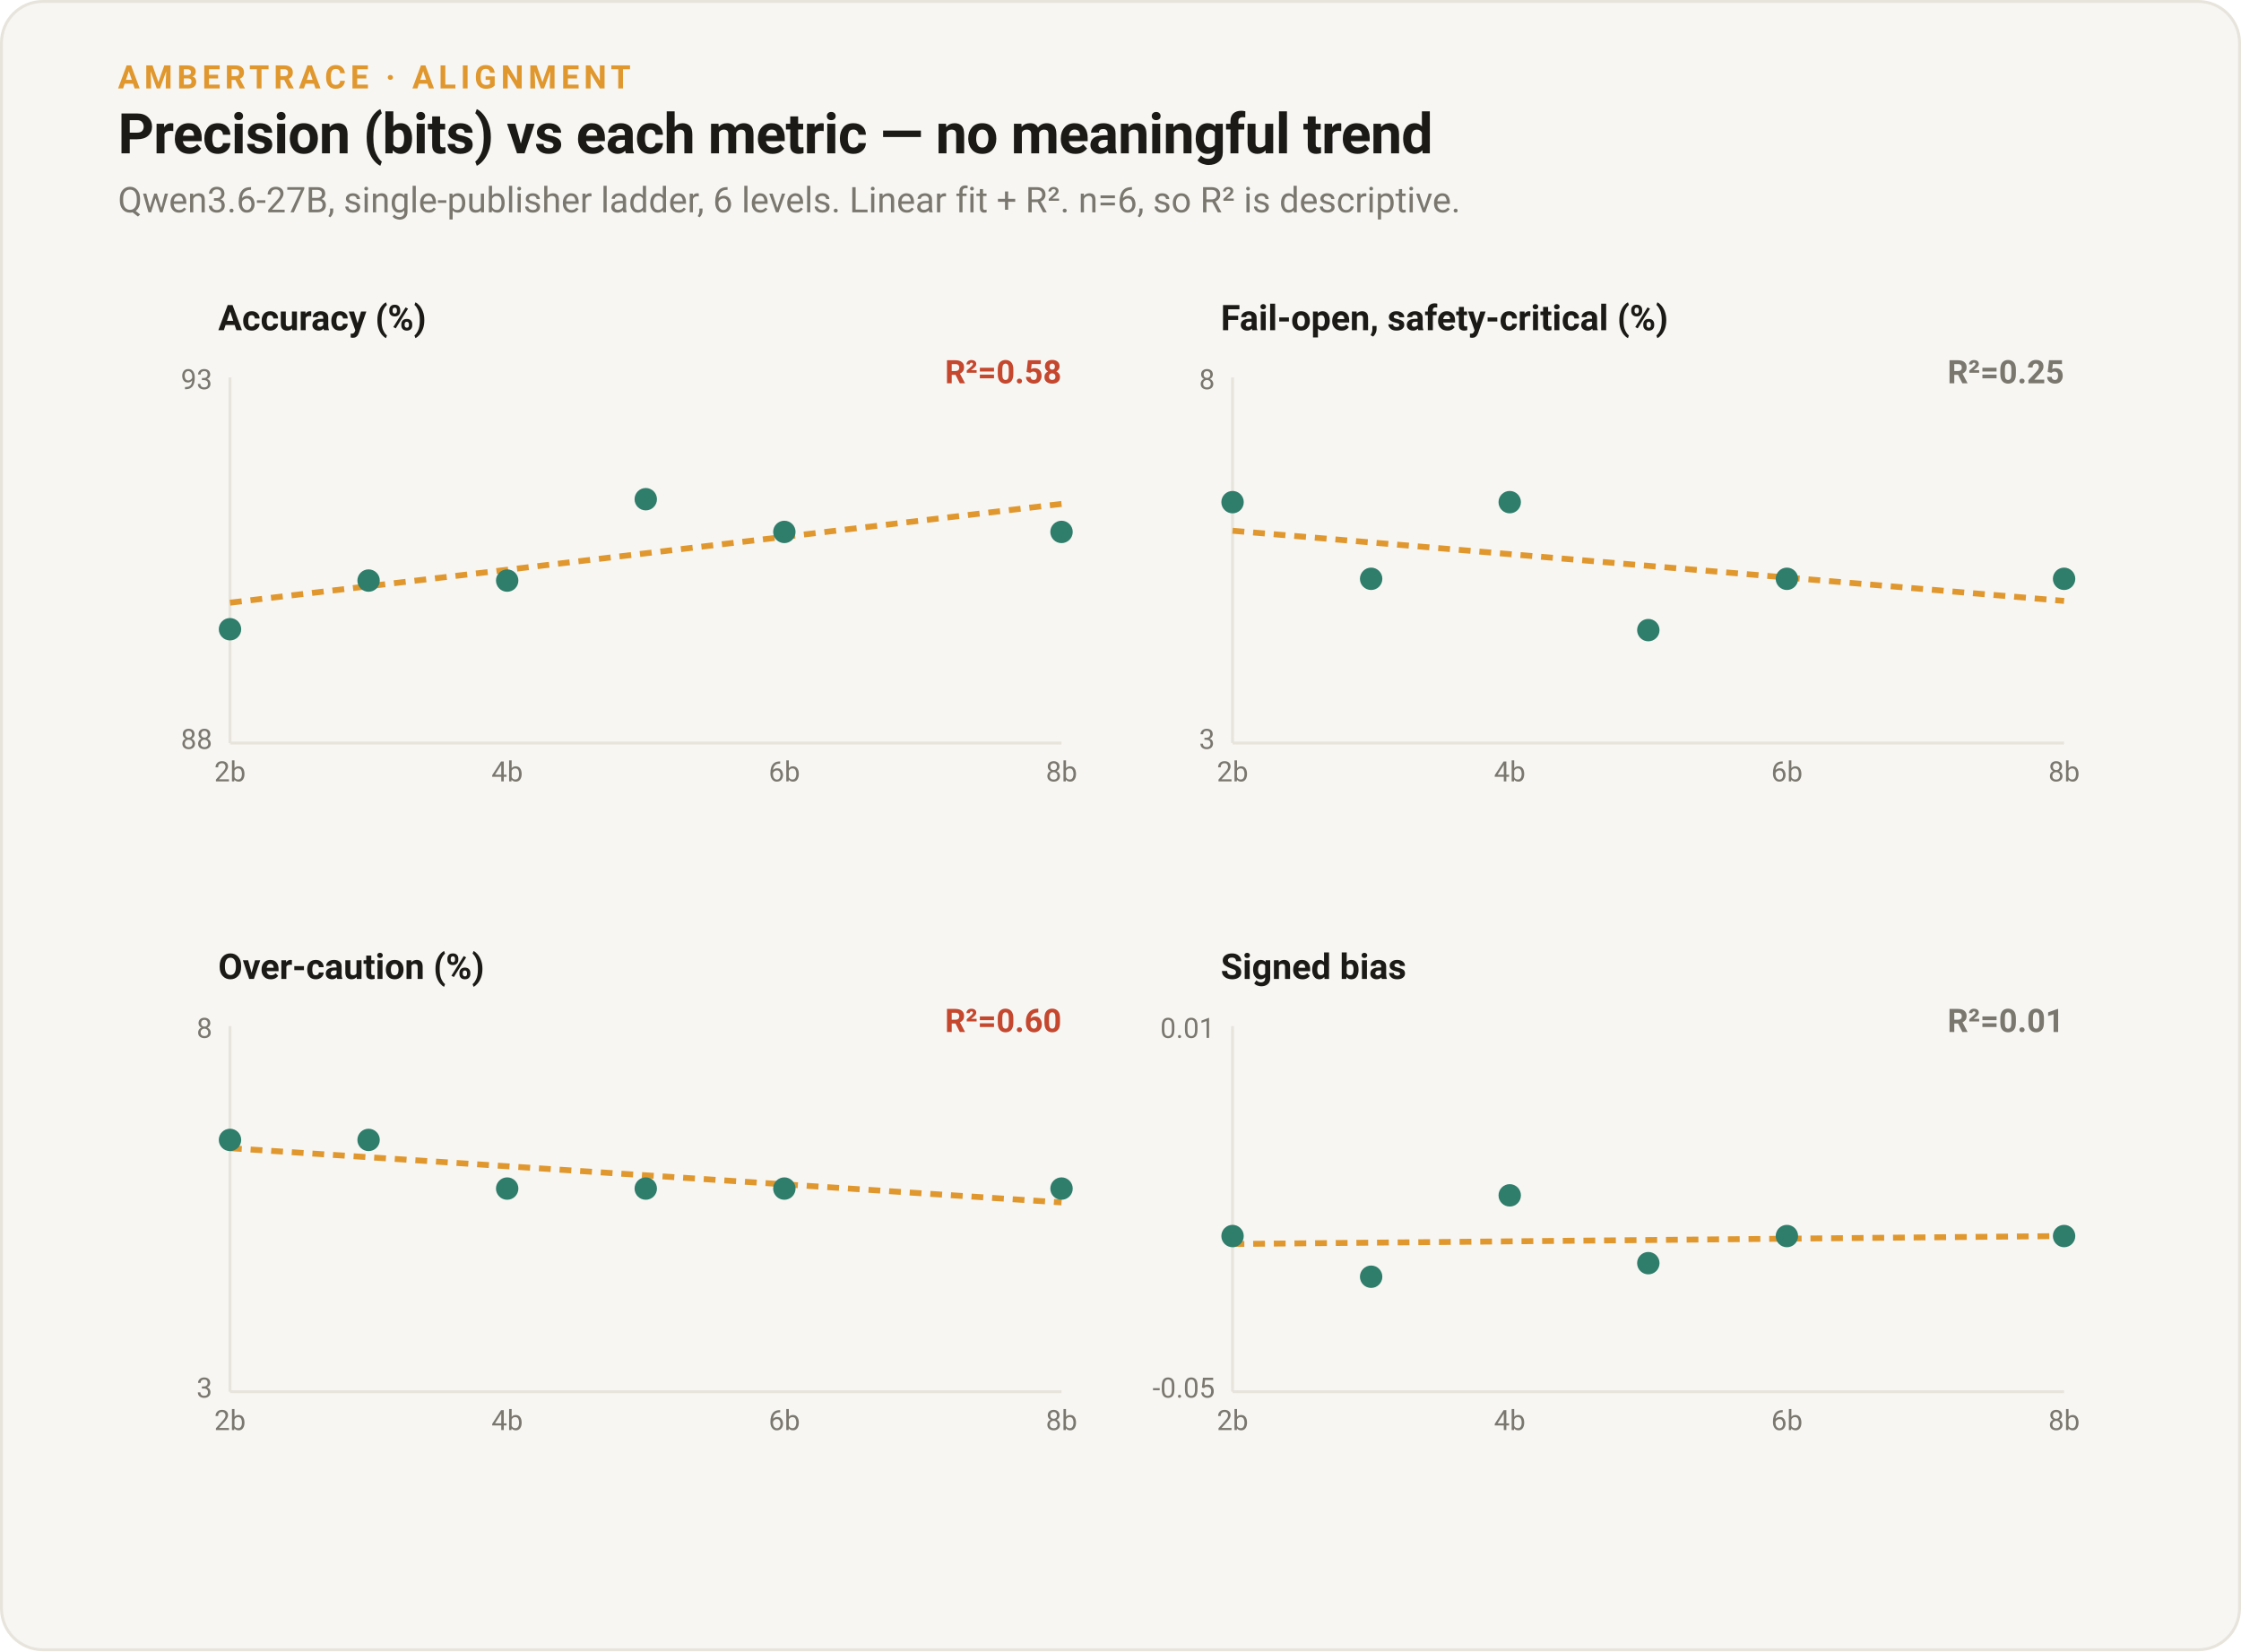
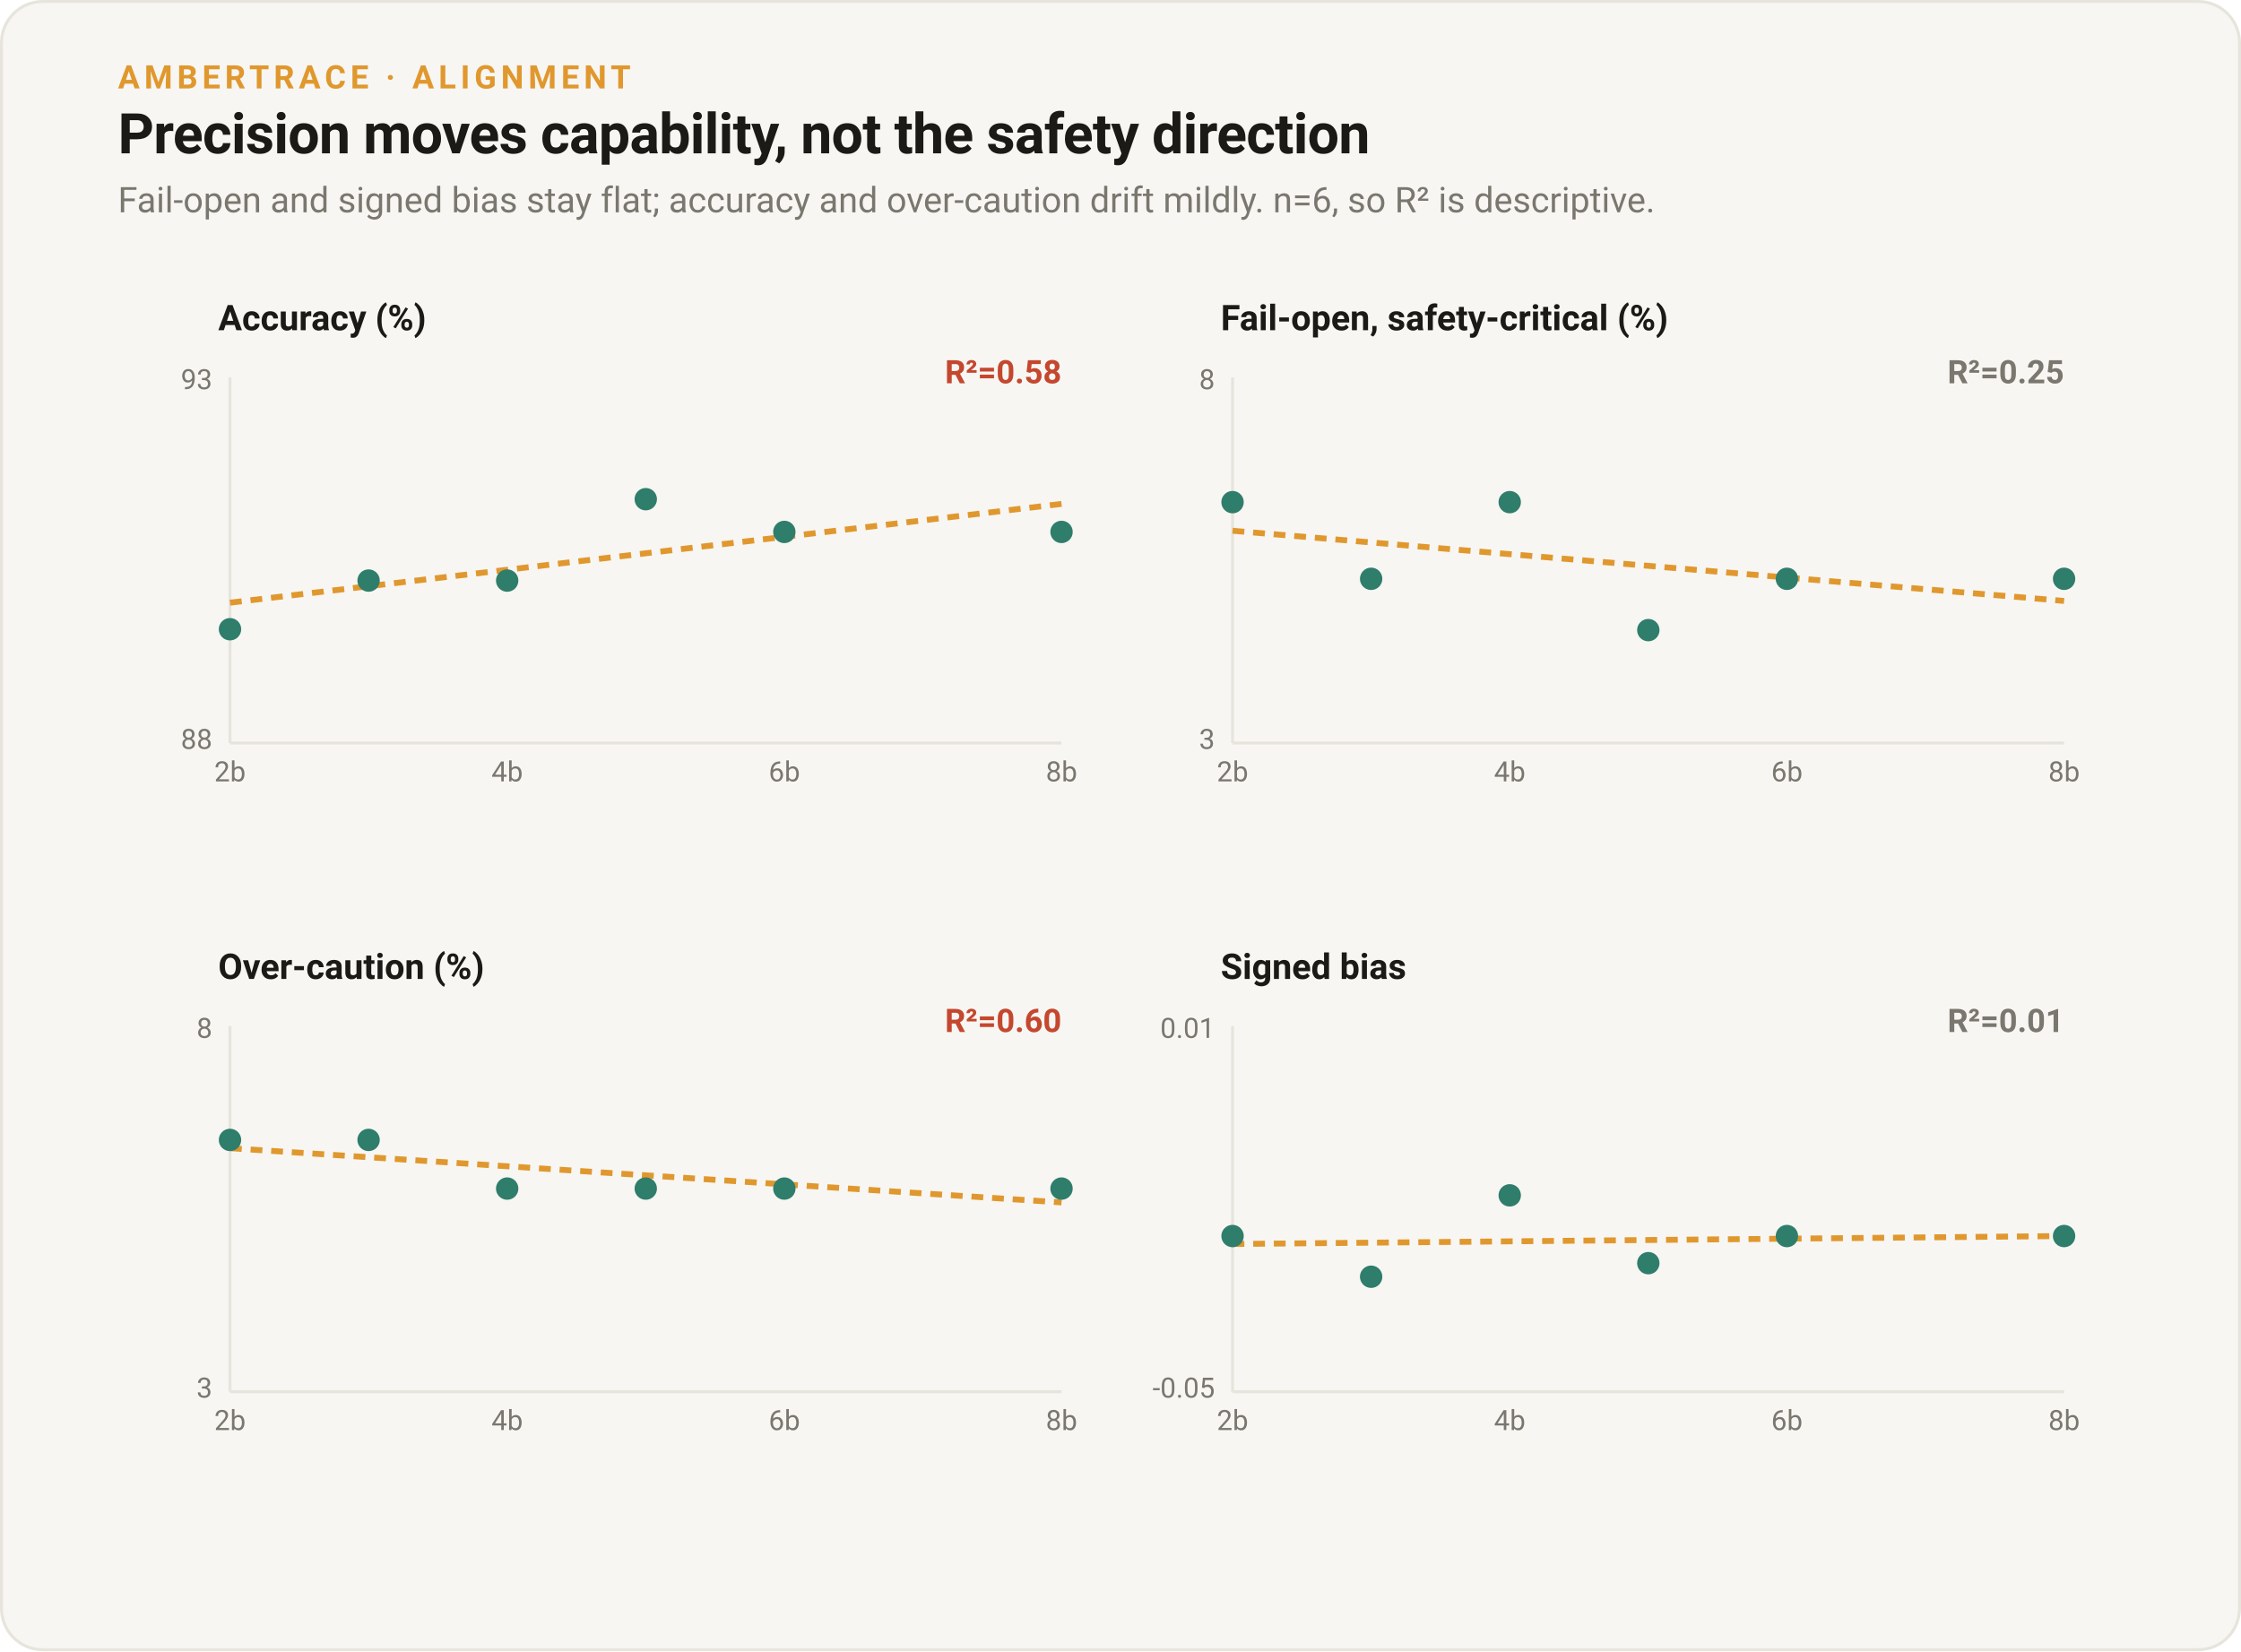
<svg xmlns="http://www.w3.org/2000/svg" viewBox="0 0 760 560" width="760" height="560" font-family="ui-sans-serif, system-ui, -apple-system, Segoe UI, Roboto, Helvetica, Arial, sans-serif">
  <style>
    .title { fill:#1B1A17; font-size:19px; font-weight:700; letter-spacing:-0.2px; }
    .sub { fill:#7A776E; font-size:12px; }
    .eyebrow { fill:#E0982E; font-size:11px; font-weight:700; letter-spacing:1.5px; }
    .pt { fill:#1B1A17; font-size:12px; font-weight:600; }
    .tick { fill:#7A776E; font-size:9.5px; font-variant-numeric:tabular-nums; }
    .r2 { font-size:11px; font-weight:700; font-variant-numeric:tabular-nums; }
  </style>
  <rect x="0.5" y="0.5" width="759" height="559" rx="14" fill="#F7F6F3" stroke="#E7E4DC" />
  <text x="40" y="30" class="eyebrow">AMBERTRACE · ALIGNMENT</text>
-   <text x="40" y="52" class="title">Precision (bits) vs each metric — no meaningful trend</text>
-   <text x="40" y="72" class="sub">Qwen3.6-27B, single-publisher ladder, 6 levels. Linear fit + R². n=6, so R² is descriptive.</text>
+   <text x="40" y="52" class="title">Precision moves capability, not the safety direction</text>
+   <text x="40" y="72" class="sub">Fail-open and signed bias stay flat; accuracy and over-caution drift mildly. n=6, so R² is descriptive.</text>
  <text x="74" y="112" class="pt">Accuracy (%)</text>
  <line x1="78" y1="252" x2="360" y2="252" stroke="#E7E4DC" stroke-width="1" />
  <line x1="78" y1="128" x2="78" y2="252" stroke="#E7E4DC" stroke-width="1" />
  <text x="78.0" y="265.0" text-anchor="middle" class="tick">2b</text>
  <text x="172.0" y="265.0" text-anchor="middle" class="tick">4b</text>
  <text x="266.0" y="265.0" text-anchor="middle" class="tick">6b</text>
  <text x="360.0" y="265.0" text-anchor="middle" class="tick">8b</text>
  <text x="72" y="132.0" text-anchor="end" class="tick">93</text>
  <text x="72" y="254.0" text-anchor="end" class="tick">88</text>
  <line x1="78.0" y1="204.4" x2="360.0" y2="170.9" stroke="#E0982E" stroke-width="2" stroke-dasharray="4 3" />
  <circle cx="78.0" cy="213.4" r="3.8" fill="#2F7D6B" />
  <circle cx="125.0" cy="196.9" r="3.8" fill="#2F7D6B" />
  <circle cx="172.0" cy="196.9" r="3.8" fill="#2F7D6B" />
  <circle cx="219.0" cy="169.3" r="3.8" fill="#2F7D6B" />
  <circle cx="266.0" cy="180.4" r="3.8" fill="#2F7D6B" />
  <circle cx="360.0" cy="180.4" r="3.8" fill="#2F7D6B" />
  <text x="360" y="130.0" text-anchor="end" class="r2" fill="#C4472E">R²=0.58</text>
  <text x="414" y="112" class="pt">Fail-open, safety-critical (%)</text>
  <line x1="418" y1="252" x2="700" y2="252" stroke="#E7E4DC" stroke-width="1" />
  <line x1="418" y1="128" x2="418" y2="252" stroke="#E7E4DC" stroke-width="1" />
  <text x="418.0" y="265.0" text-anchor="middle" class="tick">2b</text>
  <text x="512.0" y="265.0" text-anchor="middle" class="tick">4b</text>
  <text x="606.0" y="265.0" text-anchor="middle" class="tick">6b</text>
  <text x="700.0" y="265.0" text-anchor="middle" class="tick">8b</text>
  <text x="412" y="132.0" text-anchor="end" class="tick">8</text>
  <text x="412" y="254.0" text-anchor="end" class="tick">3</text>
  <line x1="418.0" y1="180.0" x2="700.0" y2="203.8" stroke="#E0982E" stroke-width="2" stroke-dasharray="4 3" />
  <circle cx="418.0" cy="170.3" r="3.8" fill="#2F7D6B" />
  <circle cx="465.0" cy="196.3" r="3.8" fill="#2F7D6B" />
  <circle cx="512.0" cy="170.3" r="3.8" fill="#2F7D6B" />
  <circle cx="559.0" cy="213.7" r="3.8" fill="#2F7D6B" />
  <circle cx="606.0" cy="196.3" r="3.8" fill="#2F7D6B" />
  <circle cx="700.0" cy="196.3" r="3.8" fill="#2F7D6B" />
  <text x="700" y="130.0" text-anchor="end" class="r2" fill="#7A776E">R²=0.25</text>
  <text x="74" y="332" class="pt">Over-caution (%)</text>
  <line x1="78" y1="472" x2="360" y2="472" stroke="#E7E4DC" stroke-width="1" />
  <line x1="78" y1="348" x2="78" y2="472" stroke="#E7E4DC" stroke-width="1" />
  <text x="78.0" y="485.0" text-anchor="middle" class="tick">2b</text>
  <text x="172.0" y="485.0" text-anchor="middle" class="tick">4b</text>
  <text x="266.0" y="485.0" text-anchor="middle" class="tick">6b</text>
  <text x="360.0" y="485.0" text-anchor="middle" class="tick">8b</text>
  <text x="72" y="352.0" text-anchor="end" class="tick">8</text>
  <text x="72" y="474.0" text-anchor="end" class="tick">3</text>
  <line x1="78.0" y1="389.4" x2="360.0" y2="407.8" stroke="#E0982E" stroke-width="2" stroke-dasharray="4 3" />
  <circle cx="78.0" cy="386.6" r="3.8" fill="#2F7D6B" />
  <circle cx="125.0" cy="386.6" r="3.8" fill="#2F7D6B" />
  <circle cx="172.0" cy="403.1" r="3.8" fill="#2F7D6B" />
  <circle cx="219.0" cy="403.1" r="3.8" fill="#2F7D6B" />
  <circle cx="266.0" cy="403.1" r="3.8" fill="#2F7D6B" />
  <circle cx="360.0" cy="403.1" r="3.8" fill="#2F7D6B" />
  <text x="360" y="350.0" text-anchor="end" class="r2" fill="#C4472E">R²=0.60</text>
  <text x="414" y="332" class="pt">Signed bias</text>
  <line x1="418" y1="472" x2="700" y2="472" stroke="#E7E4DC" stroke-width="1" />
  <line x1="418" y1="348" x2="418" y2="472" stroke="#E7E4DC" stroke-width="1" />
  <text x="418.0" y="485.0" text-anchor="middle" class="tick">2b</text>
  <text x="512.0" y="485.0" text-anchor="middle" class="tick">4b</text>
  <text x="606.0" y="485.0" text-anchor="middle" class="tick">6b</text>
  <text x="700.0" y="485.0" text-anchor="middle" class="tick">8b</text>
  <text x="412" y="352.0" text-anchor="end" class="tick">0.01</text>
  <text x="412" y="474.0" text-anchor="end" class="tick">-0.05</text>
  <line x1="418.0" y1="421.9" x2="700.0" y2="419.2" stroke="#E0982E" stroke-width="2" stroke-dasharray="4 3" />
  <circle cx="418.0" cy="419.2" r="3.8" fill="#2F7D6B" />
  <circle cx="465.0" cy="433.0" r="3.8" fill="#2F7D6B" />
  <circle cx="512.0" cy="405.4" r="3.8" fill="#2F7D6B" />
  <circle cx="559.0" cy="428.4" r="3.8" fill="#2F7D6B" />
  <circle cx="606.0" cy="419.2" r="3.8" fill="#2F7D6B" />
  <circle cx="700.0" cy="419.2" r="3.8" fill="#2F7D6B" />
  <text x="700" y="350.0" text-anchor="end" class="r2" fill="#7A776E">R²=0.01</text>
</svg>
